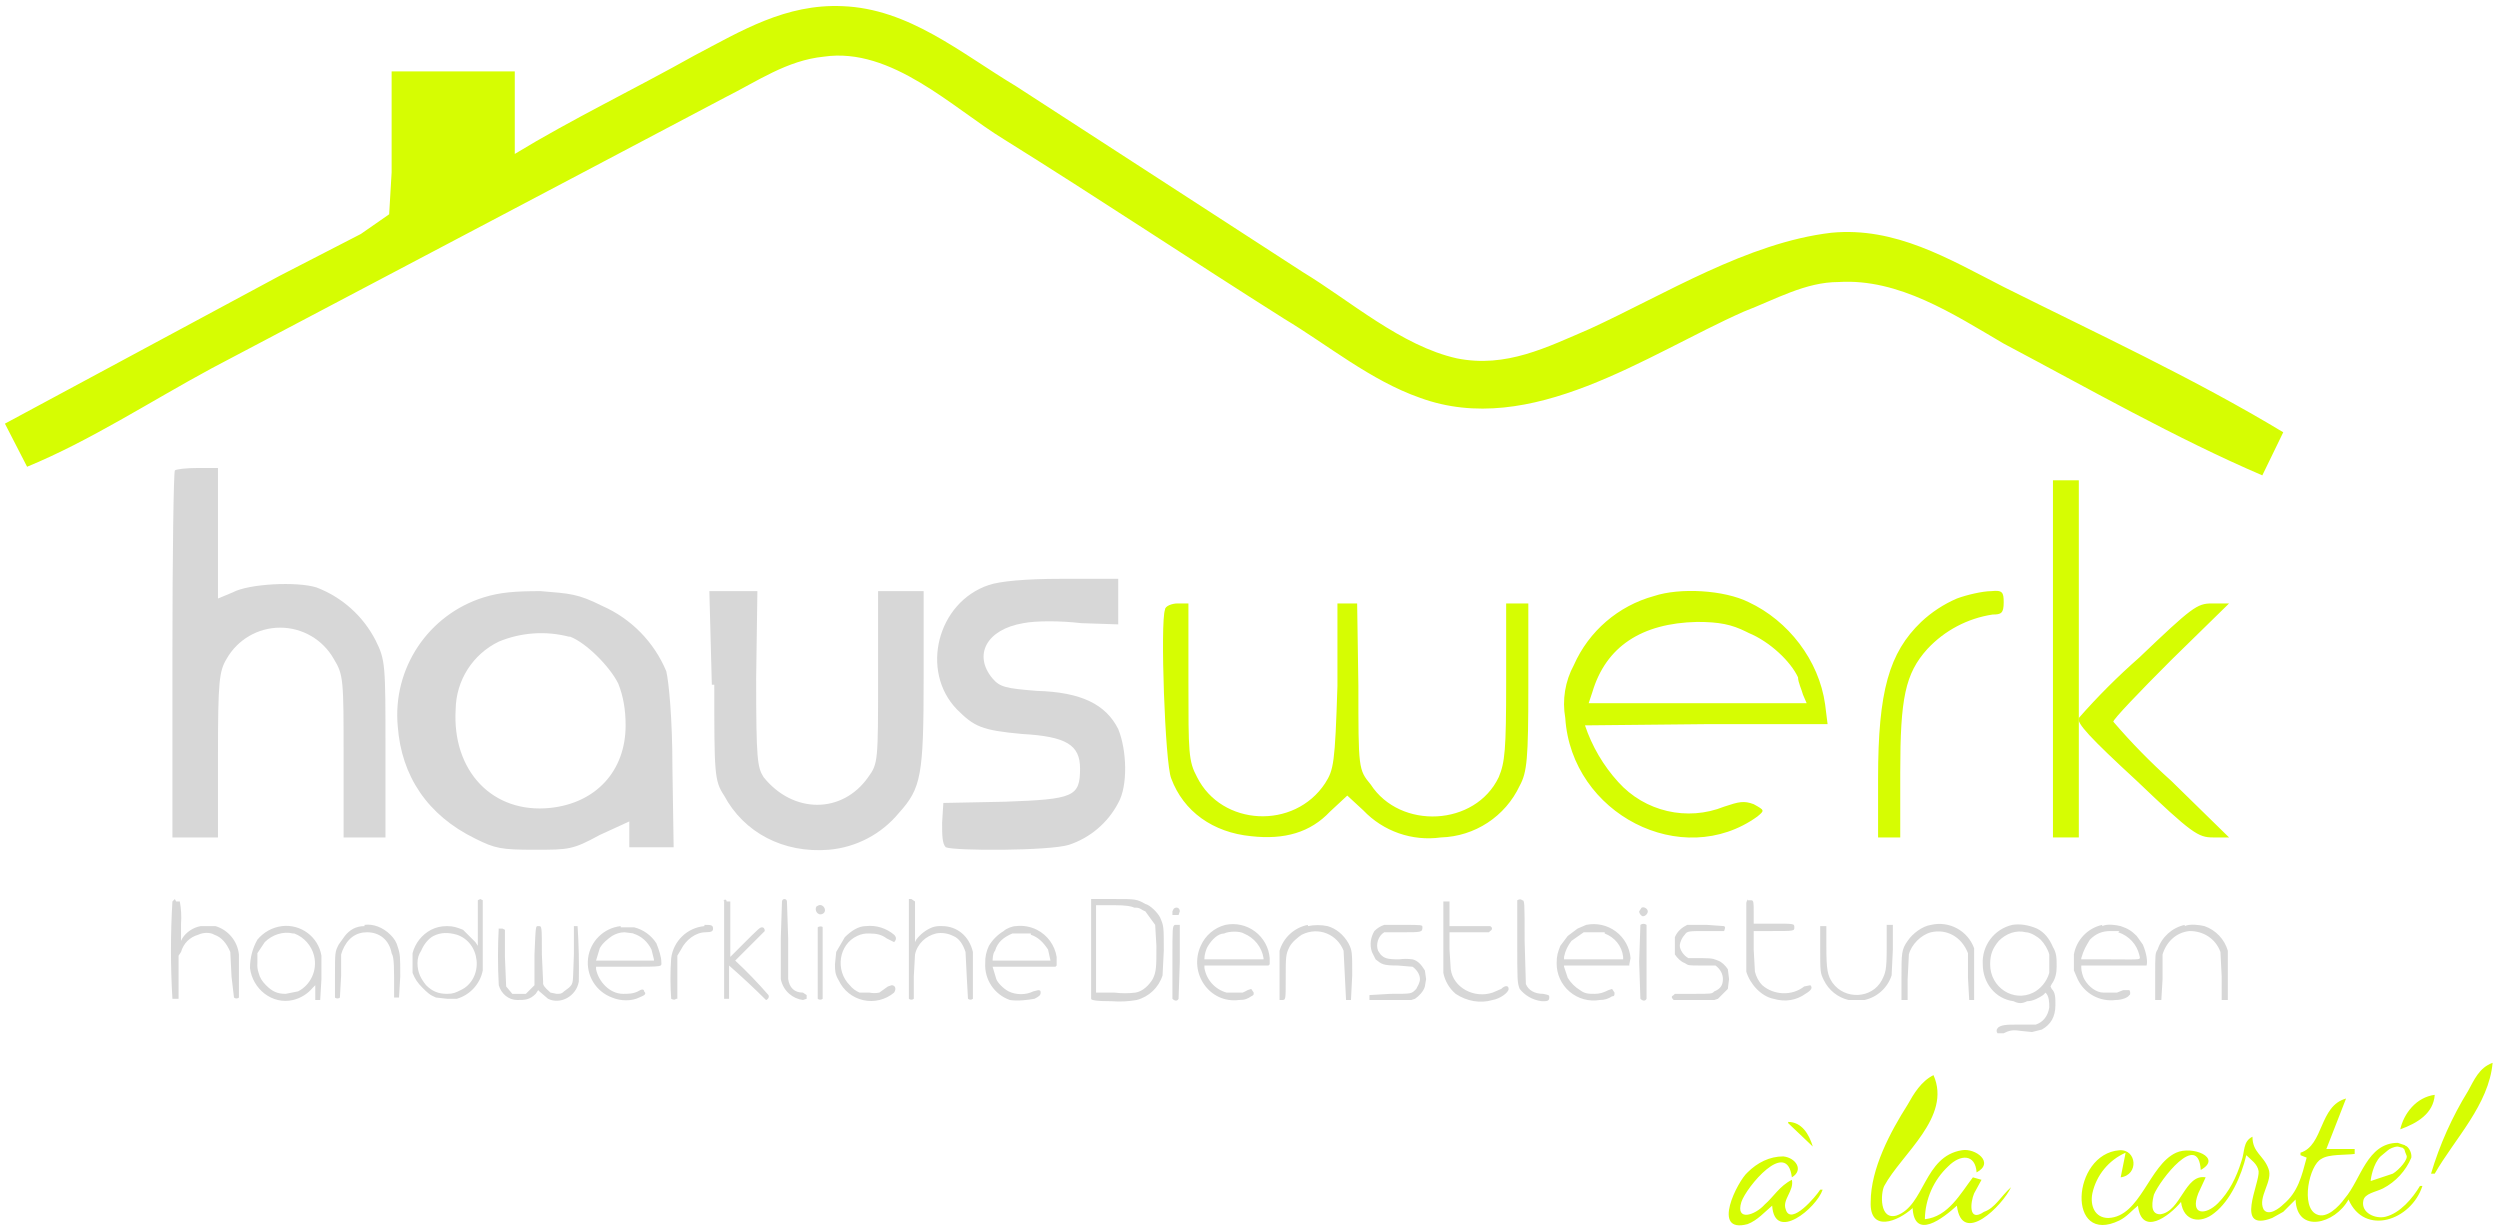
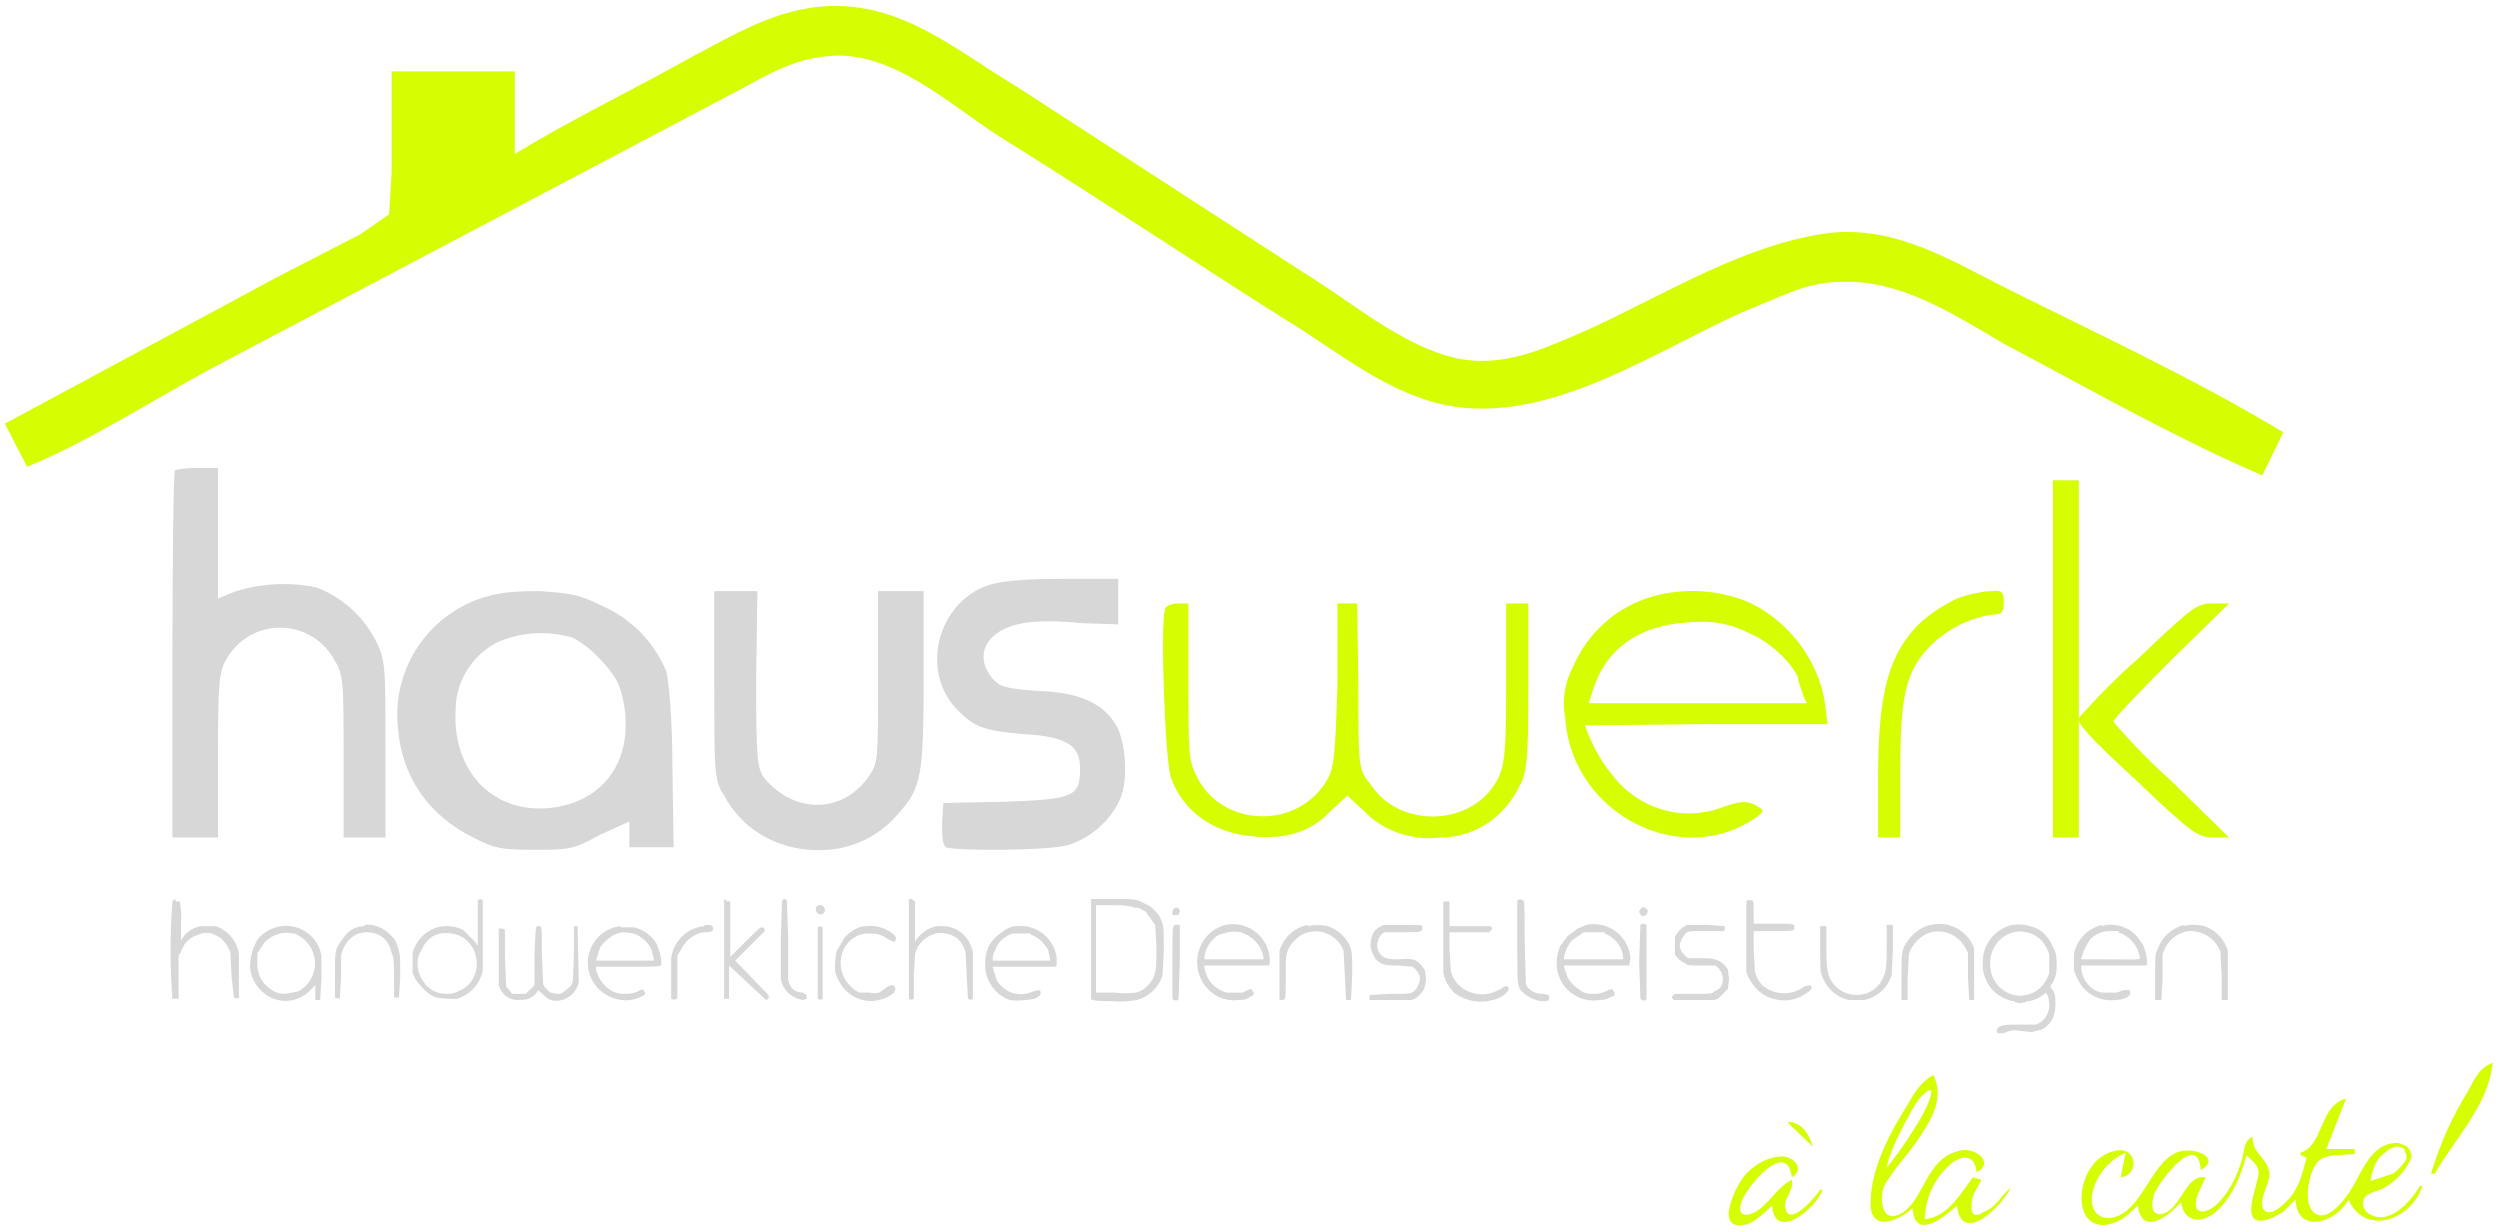
<svg xmlns="http://www.w3.org/2000/svg" viewBox="0 0 203 100">
  <g fill-rule="nonzero" fill="none">
-     <path d="M41.8 12.3V5.8h-10V14l-.2 3.4-2.3 1.6-6.6 3.4L.4 34.4l1.8 3.5c5.1-2.1 10-5.3 15-8l29.2-15.4 12.5-6.6c2.6-1.3 5-3 8-3.3 5.5-.8 10.5 4.2 14.6 6.7 7.7 4.8 15.2 9.8 22.8 14.6 3.5 2.1 7 5 11 6.4 9 3.3 18.4-3.5 26.3-7 2.6-1 5-2.4 7.7-2.4 4.9-.3 9.3 2.6 13.4 5 6.8 3.6 14 7.7 21 10.7l1.7-3.5c-7.3-4.4-15.1-8-22.7-11.8-4.5-2.3-8.8-4.9-14-4.4-6.8.8-13.5 5-19.6 7.8-3.5 1.5-6.8 3.2-10.8 2.4-4.5-1-8.7-4.7-12.5-7L82.5 7C78 4.3 73.8.7 68.4.5c-4.6-.2-8.2 2-12 4-5 2.8-10 5.2-14.6 8v-.2Z" fill="#D6FD02" />
-     <g fill="#D6FD02">
-       <path d="M155.3 98c.1 2.8 2.5.9 3.6-.1.4 3.3 3.7 0 4.4-1.5-.8.7-1.3 1.7-2.2 2-1.3.9-1.1-.8-.8-1.5l.6-1.1-.7-.2c-1 1.3-2 3.2-3.9 3.4a6 6 0 0 1 1.9-4.3c1-1 2.2-1 2.3.5 1.5-.8-.1-2-1.2-1.8-3.1.5-3 4.5-5.3 5.3-1.4.4-1.3-1.8-1-2.4 1.4-2.6 5.5-5.6 4-9-1 .5-1.6 1.5-2.1 2.4-1.4 2.2-3 5.2-3 7.9-.1 2.5 2.2 1.6 3.4.5ZM197.7 95.3c1.6-2.8 4.4-5.6 4.7-9-1.1.4-1.5 1.4-2 2.3a28 28 0 0 0-3 6.7h.3ZM186.8 93.8l.5.2c-.4 1.5-.7 2.8-1.9 3.8-.3.3-1.2 1-1.6.4-.5-1 .8-2.3.4-3.3-.4-1.1-1.3-1.3-1.3-2.6-.8.4-.6 1.2-.9 2-.4 1.3-1 2.5-1.9 3.4-1 1-2.3 1-1.6-.8l.6-1.3c-1.7-.3-2 2.8-3.7 3-.9 0-.6-1.2-.5-1.6.5-1.2 3.6-5.2 3.8-2 1.8-1-.7-2-2-1.4-2.2 1-2.9 5.2-5.5 5.3-1.1 0-1.5-1-1.3-2a4.7 4.7 0 0 1 2.7-3.3l-.4 2c1.5-.2 1.3-2.3-.1-2.2-3.9.3-4.3 7.8 0 5.7.6-.3 1-.8 1.5-1.2.3 2.5 2.5.9 3.5-.3.2 1.6 1.6 1.8 2.7.9 1.3-1 2.2-3 2.6-4.7.4.4.9.7 1 1.3.1 1-2 5 1.1 3.8l.9-.5 1-1c.1 2.8 3.2 2 4.3 0 1.3 3 5.1 1.7 6-1.1h-.2c-.6 1-1.6 2.2-2.8 2.5-.8.2-2-.3-1.8-1.3.1-.6 1-.7 1.6-1a5 5 0 0 0 2.3-2.5c.1-.8-1-1.6-.4-.2.2.3-.6 1.2-1.1 1.5l-1.8.6c0-.2.2-1.4.8-2l.6-.5c.1-.1.5-.3.8-.3l.4.1.2.2V93l-.6-.2c-2.5 0-3 3-4.3 4.5-.5.7-1.5 1.7-2.3 1.3-1.3-.6-.6-4 .4-4.5.6-.4 2-.3 2.7-.4v-.4h-2.3l1.6-4.1c-2.2.6-1.8 3.8-3.7 4.4ZM145.2 91.2l2 1.9c-.3-1-.9-2-2-2ZM143.9 97.9c.2 3 3.6.2 4.1-1.3h-.2c-.3.5-2.4 3-2.8 1.6-.3-.8.7-1.5.5-2.4-1 .5-1.5 1.4-2.2 2-.8.9-2.4 1.4-1.9-.2.4-1.2 3.7-5.2 4.1-2 1-.6.3-1.6-.7-1.7-1.1 0-2.1.5-2.9 1.3-.8.7-3 5 0 4.2.8-.3 1.4-1 2-1.5ZM194.9 91.7c1.4-.5 2.7-1.3 2.8-2.8-1.5.2-2.5 1.5-2.8 2.8Z" />
-     </g>
-     <g fill="#D7D7D7">
-       <path d="m14.2 73-.2.2a66.3 66.3 0 0 0 0 7.9h.5v-3.5l.2-.3c.2-.7.7-1.2 1.4-1.4.4-.2 1-.2 1.3 0 .6.2 1 .7 1.3 1.4l.1 2L19 81c.1.1.3.1.4 0v-3.5a2.7 2.7 0 0 0-1.9-2.3h-1.2c-.6.1-1.2.5-1.5 1l-.1.2V75a7 7 0 0 0-.1-1.8h-.3ZM38.8 73.1v3.7l-.2-.3-1-1c-.5-.2-.8-.3-1.3-.3s-.9.1-1.3.3a3 3 0 0 0-1.5 1.9V79c.2.5.4.8.8 1.2.4.4.6.6 1.1.8l.9.1h.8a3 3 0 0 0 2.1-2.3v-5.7L39 73l-.2.1Zm-1.7 2.8c.9.3 1.5 1.1 1.6 2.1.1 1-.4 2-1.3 2.4-.4.2-.6.3-1.1.3-.7 0-1.2-.2-1.7-.7-.4-.5-.7-1-.7-1.8 0-.4.1-.7.3-1 .2-.5.6-1 1-1.2.6-.3 1.2-.3 1.9-.1ZM73.8 73v8.1c.1.1.3.1.4 0v-1.8l.1-1.8c.2-.9.9-1.5 1.7-1.7.5-.1 1 0 1.4.2.5.2.8.7 1 1.3l.1 2 .1 1.8c.1.1.3.1.4 0v-3.8c-.3-1.3-1.3-2.1-2.5-2.1a2 2 0 0 0-.8.1 3 3 0 0 0-1.3 1l-.1.2v-3.3L74 73h-.3ZM58.8 73.1v8h.4v-2.7a63.8 63.8 0 0 1 3 2.8c.1 0 .3-.2.2-.4a36.8 36.8 0 0 0-2.7-2.8l1-1 1.4-1.4c0-.2-.1-.3-.2-.3-.2 0-.2 0-1.8 1.6l-.8.8v-4.5H59c0-.2-.2-.2-.3 0ZM63.5 73.1l-.1 3.1v3.3c.2 1 1 1.6 1.8 1.7l.3-.1v-.3l-.3-.2c-.7 0-1.1-.4-1.2-1.1v-3.3l-.1-3a.2.2 0 0 0-.4 0ZM66.5 73.5l-.2.1c-.2.3.1.8.5.6.4-.2.1-.8-.3-.7ZM22.9 75.2c-.8.1-1.5.5-2 1.1-.4.7-.6 1.5-.6 2.3.2 1.7 1.8 3 3.5 2.6a3 3 0 0 0 1.6-1l.2-.2v1.2h.4l.1-1.7v-1.9a2.9 2.9 0 0 0-3.2-2.4Zm1 .6c.8.3 1.4 1 1.6 1.8.3 1.2-.3 2.4-1.3 2.9l-1 .2c-.7 0-1.1-.2-1.6-.7-.3-.3-.5-.6-.6-1a2 2 0 0 1-.1-.8v-.8l.6-.9c.6-.6 1.5-.9 2.3-.7ZM29.6 75.2c-.7 0-1.2.3-1.6.8l-.5.7c-.3.6-.3.6-.3 2.6V81c.1.1.3.1.4 0l.1-1.8v-1.7l.1-.3c.4-1 1.1-1.5 2-1.5 1 0 1.8.6 2 1.7.1.2.2.4.2 1.9V81h.4l.1-1.7c0-1.6 0-1.8-.2-2.4-.1-.4-.3-.7-.6-1-.6-.6-1.4-.9-2.1-.8ZM40.5 75.2v.1a43.4 43.4 0 0 0 0 4.7c.2.7.8 1.2 1.5 1.2.6 0 1 0 1.5-.5l.2-.3.1.1.7.6c1 .5 2.3-.2 2.5-1.4a53.2 53.2 0 0 0-.1-4.5h-.3V77.5c-.1 2.4 0 2.3-.4 2.7l-.4.3c-.2.2-.3.2-.6.2l-.5-.1c-.2-.2-.5-.4-.6-.7v-.2l-.1-2.2c0-2.4 0-2.3-.3-2.3-.2 0-.2-.1-.3 2.3V80l-.7.7h-1.1l-.5-.6-.1-2.4v-2.2l-.2-.1h-.3ZM50.4 75.2a3 3 0 0 0-.7 5.8c.7.3 1.6.3 2.2 0 .5-.2.6-.3.4-.5 0-.2-.2-.2-.5 0-.4.2-.8.2-1.2.2-1.1 0-2-1-2.2-2v-.2H51c3 0 2.7 0 2.7-.4s-.2-1-.4-1.5a3 3 0 0 0-1.8-1.3h-1.1Zm1 .6c.7.2 1.2.7 1.5 1.3l.2.8v.1H48.4l.3-1c.2-.4.7-.8 1-1a2 2 0 0 1 1-.3l.8.1ZM57.2 75.2a3 3 0 0 0-2.7 2.6 23.1 23.1 0 0 0 0 3.3c.2.1.3.1.4 0h.1V77.6l.3-.5c.4-.8 1.2-1.4 2-1.4.5 0 .6-.1.6-.3 0-.3-.2-.3-.7-.3ZM70.3 75.2c-.6 0-1.2.4-1.7.9l-.7 1.2-.1 1c0 .5 0 .8.3 1.3a2.9 2.9 0 0 0 4.5 1c.2-.3.1-.6-.2-.6l-.3.1-.7.5a2 2 0 0 1-.8 0h-.8a2 2 0 0 1-.8-.6c-1.2-1.2-.9-3.3.6-4a2 2 0 0 1 1-.2c.6 0 1 .1 1.4.4l.6.3c.2-.2.2-.4 0-.6-.6-.5-1.4-.8-2.3-.7ZM82.5 75.2c-.3 0-.8.2-1 .4a3.5 3.5 0 0 0-1.2 1.2 3 3 0 0 0-.3 1.4 3 3 0 0 0 2 3c.6.1 1.5 0 2-.1.4-.2.5-.3.5-.5 0-.1 0-.2-.2-.2l-.4.1c-.6.3-1.4.3-2 0-.4-.2-.9-.7-1-1l-.3-1h5.1l.1-.1v-.7a3 3 0 0 0-1.6-2.2 3 3 0 0 0-1.7-.3Zm1.2.7c.6.2 1 .6 1.4 1.2l.2.9h-4.7s0-.6.2-.8c.2-.7.7-1.1 1.4-1.4h1.5ZM66.4 75.3v5.8c.1.1.3.1.4 0v-5.8c0-.1-.3-.1-.4 0ZM88.6 73v8.1c0 .1.3.2 1.7.2a8 8 0 0 0 2-.1 3 3 0 0 0 2.1-2l.1-2c0-2 0-2-.3-2.7-.2-.4-.8-1-1.2-1.1-.7-.4-.8-.4-2.6-.4h-1.8Zm3.6.7c.4 0 .5.2.8.3l.8 1.1.1 1.7c0 1.7 0 2.1-.3 2.7-.3.5-.8 1-1.4 1.1a7 7 0 0 1-1.7 0H89v-7.1h1.4c1.1 0 1.5.1 1.7.2ZM123.2 73v3.3c0 3.3 0 3.5.2 4 .4.5 1 .9 1.8 1 .4 0 .6 0 .6-.3 0-.2 0-.2-.5-.3-.7 0-1.2-.3-1.4-.8l-.1-3.5c0-3.2 0-3.3-.2-3.3-.1-.1-.2-.1-.4 0ZM117.2 73V79a3 3 0 0 0 1 1.7c.9.6 2 .8 3 .5.6-.1 1.3-.6 1.3-.9 0-.3-.3-.3-.6 0l-.7.3c-1.5.5-3.2-.4-3.4-1.9l-.1-1.6v-1.4h3.2l.1-.1c.2-.1.2-.3 0-.4h-3.3v-2h-.5ZM141.9 73l-.1.3v5.6c.3 1 1.2 2 2.2 2.2 1 .3 1.9.1 2.6-.4.5-.3.6-.5.4-.7l-.5.1c-1 .8-2.5.7-3.4-.1-.3-.3-.5-.7-.6-1.1l-.1-1.8v-1.5h1.5c1.8 0 1.8 0 1.8-.3s0-.3-1.7-.3h-1.6v-.9c0-.8 0-1-.2-1h-.3ZM95.3 73.8l-.1.2v.3h.5l.1-.3c0-.3-.3-.4-.5-.2ZM133.3 73.7l-.2.3c0 .2.2.4.3.4.2 0 .4-.2.4-.4s-.3-.4-.5-.3ZM95.4 75.1c-.2.1-.2.2-.2 3v3c.2.2.4.2.5 0l.1-3v-3h-.4ZM99.5 75.1a3 3 0 0 0-2 1.7c-1 2.2.7 4.7 3.1 4.4.5 0 .7-.1 1-.3.2-.1.2-.1.2-.3l-.2-.3-.3.1a3 3 0 0 1-.4.2h-1.3a2.5 2.5 0 0 1-1.8-2v-.2h5.2l.1-.1v-.5a3 3 0 0 0-3.6-2.7Zm1.5.7a2.6 2.6 0 0 1 1.6 2v.1h-4.8v-.1c0-.2.1-.7.3-1 .3-.5.8-1 1.3-1 .4-.2 1.3-.2 1.6 0ZM106.2 75.1a3 3 0 0 0-2.3 2.1v4h.2c.3 0 .3 0 .3-1.7 0-1.8 0-2 .3-2.6.2-.4.7-.8 1-1 1.4-.7 2.9 0 3.4 1.3l.1 2 .1 2h.4l.1-2c0-1.9 0-2-.3-2.6-.4-.7-1-1.2-1.7-1.4a4 4 0 0 0-1.6 0ZM112.4 75.1a2 2 0 0 0-.8.5c-.3.5-.4 1.1-.2 1.7l.3.6c.5.4.6.5 1.8.5l1.2.1c.3.2.6.6.6 1 0 .3-.2.6-.3.8-.4.4-.3.4-2.1.4l-1.7.1v.4H114.6l.3-.1c.3-.2.7-.6.8-1l.1-.6-.1-.7c-.3-.5-.6-.8-1-.9a4 4 0 0 0-1.1 0c-1 0-1.2-.1-1.5-.4l-.2-.3c-.2-.5 0-1.2.5-1.5h1.5c1.5 0 1.6 0 1.6-.4 0-.2 0-.2-1.6-.2h-1.5ZM128.8 75.1l-.7.3-.8.6-.6.8c-.2.5-.3.8-.3 1.4a3 3 0 0 0 3.5 3c.4 0 .7-.1 1-.3.2 0 .2-.1.2-.3l-.2-.3-.3.1c-.4.2-.7.3-1.1.3-.5 0-.8 0-1.2-.3a3 3 0 0 1-1-1l-.3-.9v-.1H132.3v-.1l.1-.5a3 3 0 0 0-3.6-2.7Zm1.5.7c.8.3 1.4 1 1.5 1.9v.2H127v-.2c.1-.5.3-.9.6-1.3l1-.7h1.7ZM133.2 75.1l-.1 3 .1 3c.2.2.4.2.5 0v-6a.4.4 0 0 0-.5 0ZM137 75.1c-.4.2-.8.5-1 1v1.4c.2.3.5.6.8.7.3.2.3.2 1.3.2h1.2c.4.3.6.7.6 1.1 0 .5-.2.8-.7 1-.2.2-.2.2-1.7.2H136l-.1.1c-.2.1-.2.2 0 .4h3.3l.3-.1.8-.8.1-.8-.1-.8c-.2-.3-.5-.6-.8-.7-.3-.1-.3-.2-1.3-.2h-1.1c-.4-.2-.7-.7-.7-1 0-.3.2-.7.4-.9.2-.3.3-.3 1.8-.3H140c.1-.3.1-.3 0-.4l-1.4-.1H137ZM147.8 75.2V77c0 1.9 0 2 .3 2.6a3 3 0 0 0 2 1.6h1.3a3 3 0 0 0 2.2-2l.1-2.1v-2h-.5V77c0 1.8-.1 2-.4 2.6-.8 1.5-3 1.6-4 .2-.4-.6-.5-1-.5-3v-1.6h-.5ZM156.8 75.1c-.7.1-1.5.7-1.9 1.3-.5.7-.5 1-.5 3v1.8h.5v-1.7l.1-2c.2-.8 1-1.6 1.8-1.8 1.3-.3 2.5.4 3 1.7v2l.1 1.8h.4V77a3 3 0 0 0-3.5-1.9ZM163.4 75.1a3.1 3.1 0 0 0-2.4 3.2c0 1.5 1 2.8 2.5 3 .4.2.7.2 1.1 0 .5 0 1-.3 1.3-.5l.2-.2c.3.3.3.8.3 1.2-.1.7-.5 1.2-1.1 1.4h-1.7c-.5 0-1.2 0-1.4.3-.1.1-.1.3 0 .4h.5c.4-.2.7-.3 1.3-.2l1 .1.8-.2c.7-.4 1.1-1 1.1-2 0-.6 0-1-.3-1.3l-.1-.2.1-.2c.3-.4.4-.9.4-1.4 0-.7 0-1.1-.3-1.6-.3-.7-.7-1.2-1.3-1.5-.7-.3-1.4-.4-2-.3Zm1.1.6c.4 0 1 .4 1.2.6.3.3.6.8.7 1.2V79c-.2.7-.7 1.3-1.3 1.6-1.6.8-3.5-.4-3.5-2.3 0-.8.2-1.3.7-1.9.6-.6 1.4-.9 2.2-.7ZM170.7 75.1a3 3 0 0 0-2.3 2.4v1.3l.3.7a3 3 0 0 0 3.1 1.7c.5 0 1-.2 1.1-.4.1 0 .1-.3 0-.4h-.5l-.5.2h-1.1c-.6 0-1.2-.5-1.5-1-.2-.3-.3-.8-.3-1v-.2H174.3c.1-.3 0-1-.3-1.7l-.5-.7c-.4-.4-.7-.6-1.3-.8-.4-.1-1.1-.2-1.5 0Zm1.3.6c.9.3 1.5 1 1.7 1.8.1.5.4.4-2.4.4H169v-.1c.2-.7.4-1 .7-1.5.5-.5 1-.7 1.7-.7h.7ZM177.4 75.1a3 3 0 0 0-2.2 2c-.2.3-.2.4-.2 2.2v1.9h.5l.1-1.7v-2c.3-1 1.1-1.8 2.2-1.9 1.1 0 2.1.6 2.5 1.7l.1 2v1.9h.5v-4a3 3 0 0 0-1.9-2c-.4-.1-1.2-.2-1.6 0Z" />
-     </g>
-     <path d="M14.2 38.2c-.1.1-.2 6.9-.2 15V68h3.7v-6.7c0-6 .1-6.8.7-7.8a5 5 0 0 1 8.7 0c.8 1.3.8 1.7.8 8V68h3.4v-7.2c0-6.8 0-7.2-.8-8.8a9 9 0 0 0-4.8-4.3c-1.6-.5-5.5-.3-6.8.4l-1.2.5V38h-1.6c-1 0-1.8.1-1.9.2Z" fill="#D7D7D7" />
+     <path d="M41.8 12.3V5.8h-10V14l-.2 3.4-2.3 1.6-6.6 3.4-22.3 12 1.8 3.5c5.1-2.1 10-5.3 15-8l29.2-15.4 12.5-6.6c2.6-1.3 5-3 8-3.3 5.5-.8 10.5 4.2 14.6 6.7 7.7 4.8 15.2 9.8 22.8 14.6 3.5 2.1 7 5 11 6.4 9 3.3 18.4-3.5 26.3-7 2.6-1 5-2.4 7.7-2.4 4.9-.3 9.3 2.6 13.4 5 6.8 3.6 14 7.7 21 10.7l1.7-3.5c-7.3-4.4-15.1-8-22.7-11.8-4.5-2.3-8.8-4.9-14-4.4-6.8.8-13.5 5-19.6 7.8-3.5 1.5-6.8 3.2-10.8 2.4-4.5-1-8.7-4.7-12.5-7L82.5 7C78 4.3 73.8.7 68.4.5c-4.6-.2-8.2 2-12 4-5 2.8-10 5.2-14.6 8v-.2ZM155.3 98c.1 2.8 2.5.9 3.6-.1.4 3.3 3.7 0 4.4-1.5-.8.7-1.3 1.7-2.2 2-1.3.9-1.1-.8-.8-1.5l.6-1.1-.7-.2c-1 1.3-2 3.2-3.9 3.4a6 6 0 0 1 1.9-4.3c1-1 2.2-1 2.3.5 1.5-.8-.1-2-1.2-1.8-3.1.5-3 4.5-5.3 5.3-1.4.4-1.3-1.8-1-2.4.8-1.5 2.4-3 3.4-4.8.8-1.3 1.3-2.7.6-4.2-1 .5-1.6 1.5-2.1 2.4-1.4 2.2-3 5.2-3 7.9-.1 2.5 2.2 1.6 3.4.5V98Zm47.1-11.7c-1.1.4-1.5 1.4-2 2.3a28 28 0 0 0-3 6.7h.3c1.6-2.8 4.4-5.6 4.7-9Zm-15.6 7.5.5.2c-.4 1.5-.7 2.8-1.9 3.8-.3.3-1.2 1-1.6.4-.5-1 .8-2.3.4-3.3-.4-1.1-1.3-1.3-1.3-2.6-.8.4-.6 1.2-.9 2-.4 1.3-1 2.5-1.9 3.4-1 1-2.3 1-1.6-.8l.6-1.3c-1.7-.3-2 2.8-3.7 3-.9 0-.6-1.2-.5-1.6.5-1.2 3.6-5.2 3.8-2 1.8-1-.7-2-2-1.4-2.2 1-2.9 5.2-5.5 5.3-1.1 0-1.5-1-1.3-2a4.7 4.7 0 0 1 2.7-3.3l-.4 2c1.5-.2 1.3-2.3-.1-2.2-3.9.3-4.3 7.8 0 5.7.6-.3 1-.8 1.5-1.2.3 2.5 2.5.9 3.5-.3.2 1.6 1.6 1.8 2.7.9 1.3-1 2.2-3 2.6-4.7.4.4.9.7 1 1.3.1 1-2 5 1.1 3.8l.9-.5 1-1c.1 2.8 3.2 2 4.3 0 1.3 3 5.1 1.7 6-1.1h-.2c-.6 1-1.6 2.2-2.8 2.5-.8.2-2-.3-1.8-1.3.1-.6 1-.7 1.6-1a5 5 0 0 0 2.3-2.5c.1-.8-1-1.6-.4-.2.2.3-.6 1.2-1.1 1.5l-1.8.6c0-.2.2-1.4.8-2l.6-.5c.1-.1.5-.3.8-.3l.4.1.2.2V93l-.6-.2c-2.5 0-3 3-4.3 4.5-.5.7-1.5 1.7-2.3 1.3-1.3-.6-.6-4 .4-4.5.6-.4 2-.3 2.7-.4v-.4h-2.3l1.6-4.1c-2.2.6-1.8 3.8-3.7 4.4v.2Zm-41.6-2.6 2 1.9c-.3-1-.9-2-2-2v.1Zm-.4 2.7c1 .1 1.7 1.1.7 1.7-.4-3.2-3.7.8-4.1 2-.5 1.6 1.1 1.1 1.9.2.7-.6 1.2-1.5 2.2-2 .2.9-.8 1.6-.5 2.4.4 1.4 2.5-1.1 2.8-1.6h.2c-.5 1.5-3.9 4.3-4.1 1.3-.6.5-1.2 1.2-2 1.5-3 .8-.8-3.5 0-4.2.8-.8 1.8-1.3 2.9-1.3Zm12-5.4c.3 1-2.7 5.3-3.6 6.3.1-.8.9-2.6 1.8-4.2.5-1 1.2-2 1.8-2.1Z" fill="#D6FD02" />
+     <path d="m14.2 73-.2.2c-.2 2.6-.2 5.3 0 7.9h.5v-3.5l.2-.3a2 2 0 0 1 1.4-1.4c.4-.2 1-.2 1.3 0 .6.2 1 .7 1.3 1.4l.1 2L19 81c.1.1.3.1.4 0v-3.5c-.1-1-.9-2-1.9-2.3h-1.2c-.6.1-1.2.5-1.5 1l-.1.2V75a7 7 0 0 0-.1-1.8h-.3l-.1-.2Zm24.6.1v3.7l-.2-.3-1-1a3 3 0 0 0-1.3-.3c-.5 0-.9.1-1.3.3a3 3 0 0 0-1.5 1.9V79c.2.5.4.8.8 1.2.4.4.6.6 1.1.8l.9.1h.8a3 3 0 0 0 2.1-2.3v-5.7L39 73l-.2.1Zm-1.7 2.8c.9.3 1.5 1.1 1.6 2.1.1 1-.4 2-1.3 2.4-.4.2-.6.3-1.1.3-.7 0-1.2-.2-1.7-.7-.4-.5-.7-1-.7-1.8 0-.4.1-.7.3-1 .2-.5.6-1 1-1.2.6-.3 1.2-.3 1.9-.1ZM73.8 73v8.1c.1.1.3.1.4 0v-1.8l.1-1.8c.2-.9.9-1.5 1.7-1.7.5-.1 1 0 1.4.2.5.2.8.7 1 1.3l.1 2 .1 1.8c.1.1.3.1.4 0v-3.8c-.3-1.3-1.3-2.1-2.5-2.1a2 2 0 0 0-.8.1 3 3 0 0 0-1.3 1l-.1.2v-3.3L74 73h-.3.1Zm-15 .1v8h.4v-2.7l3 2.8c.1 0 .3-.2.2-.4L59.7 78l1-1 1.4-1.4c0-.2-.1-.3-.2-.3-.2 0-.2 0-1.8 1.6l-.8.8v-4.5H59c0-.2-.2-.2-.3 0l.1-.1Zm4.7 0-.1 3.1v3.3c.2 1 1 1.6 1.8 1.7l.3-.1v-.3l-.3-.2c-.7 0-1.1-.4-1.2-1.1v-3.3l-.1-3a.2.2 0 1 0-.4 0v-.1Zm3 .4-.2.1c-.2.3.1.8.5.6.4-.2.1-.8-.3-.7Zm-43.6 1.7a3 3 0 0 0-2 1.1c-.4.7-.6 1.5-.6 2.3.2 1.7 1.8 3 3.5 2.6a3 3 0 0 0 1.6-1l.2-.2v1.2h.4l.1-1.7v-1.9a2.9 2.9 0 0 0-3.2-2.4Zm1 .6c.8.3 1.4 1 1.6 1.8.3 1.2-.3 2.4-1.3 2.9l-1 .2c-.7 0-1.1-.2-1.6-.7a2 2 0 0 1-.6-1 2 2 0 0 1-.1-.8v-.8l.6-.9c.6-.6 1.5-.9 2.3-.7h.1Zm5.7-.6a2 2 0 0 0-1.6.8l-.5.7c-.3.6-.3.6-.3 2.6V81c.1.1.3.1.4 0l.1-1.8v-1.7l.1-.3c.4-1 1.1-1.5 2-1.5 1 0 1.8.6 2 1.7.1.2.2.4.2 1.9V81h.4l.1-1.7c0-1.6 0-1.8-.2-2.4a2 2 0 0 0-.6-1c-.6-.6-1.4-.9-2.1-.8v.1Zm10.9 0V80c.2.7.8 1.2 1.5 1.2.6 0 1 0 1.5-.5l.2-.3.1.1.7.6c1 .5 2.3-.2 2.5-1.4l-.1-4.5h-.3v2.3c-.1 2.4 0 2.3-.4 2.7l-.4.3c-.2.2-.3.2-.6.2l-.5-.1c-.2-.2-.5-.4-.6-.7v-.2l-.1-2.2c0-2.4 0-2.3-.3-2.3-.2 0-.2-.1-.3 2.3V80l-.7.7h-1.1l-.5-.6-.1-2.4v-2.2l-.2-.1h-.3v-.2Zm9.9 0a3 3 0 0 0-.7 5.8c.7.3 1.6.3 2.2 0 .5-.2.6-.3.4-.5 0-.2-.2-.2-.5 0-.4.2-.8.2-1.2.2-1.1 0-2-1-2.2-2v-.2H51c3 0 2.7 0 2.7-.4s-.2-1-.4-1.5a3 3 0 0 0-1.8-1.3h-1.1v-.1Zm1 .6c.7.2 1.2.7 1.5 1.3l.2.8v.1h-4.7l.3-1c.2-.4.7-.8 1-1a2 2 0 0 1 1-.3l.8.1h-.1Zm5.8-.6a3 3 0 0 0-2.7 2.6v3.3c.2.1.3.1.4 0h.1v-3.5l.3-.5c.4-.8 1.2-1.4 2-1.4.5 0 .6-.1.6-.3 0-.3-.2-.3-.7-.3v.1Zm13.1 0c-.6 0-1.2.4-1.7.9l-.7 1.2-.1 1c0 .5 0 .8.3 1.3a2.9 2.9 0 0 0 4.5 1c.2-.3.1-.6-.2-.6l-.3.1-.7.5a2 2 0 0 1-.8 0h-.8a2 2 0 0 1-.8-.6c-1.2-1.2-.9-3.3.6-4a2 2 0 0 1 1-.2c.6 0 1 .1 1.4.4l.6.3c.2-.2.2-.4 0-.6a3 3 0 0 0-2.3-.7Zm12.2 0c-.3 0-.8.2-1 .4-.5.3-.9.7-1.2 1.2a3 3 0 0 0-.3 1.4 3 3 0 0 0 2 3c.6.1 1.5 0 2-.1.4-.2.5-.3.5-.5 0-.1 0-.2-.2-.2l-.4.1c-.6.3-1.4.3-2 0-.4-.2-.9-.7-1-1l-.3-1h5.1l.1-.1v-.7a3 3 0 0 0-3.3-2.5Zm1.2.7c.6.2 1 .6 1.4 1.2l.2.9h-4.7s0-.6.2-.8c.2-.7.7-1.1 1.4-1.4h1.5v.1Zm-17.3-.6v5.8c.1.1.3.1.4 0v-5.8c0-.1-.3-.1-.4 0ZM88.6 73v8.1c0 .1.3.2 1.7.2a8 8 0 0 0 2-.1 3 3 0 0 0 2.1-2l.1-2c0-2 0-2-.3-2.7-.2-.4-.8-1-1.2-1.1-.7-.4-.8-.4-2.6-.4h-1.8Zm3.6.7c.4 0 .5.2.8.3l.8 1.1.1 1.7c0 1.7 0 2.1-.3 2.7-.3.5-.8 1-1.4 1.1a7 7 0 0 1-1.7 0H89v-7.1h1.4c1.1 0 1.5.1 1.7.2h.1Zm31-.7v3.3c0 3.3 0 3.5.2 4 .4.5 1 .9 1.8 1 .4 0 .6 0 .6-.3 0-.2 0-.2-.5-.3-.7 0-1.2-.3-1.4-.8l-.1-3.5c0-3.2 0-3.3-.2-3.3-.1-.1-.2-.1-.4 0V73Zm-6 0v6a3 3 0 0 0 1 1.7c.9.6 2 .8 3 .5.6-.1 1.3-.6 1.3-.9 0-.3-.3-.3-.6 0l-.7.3c-1.5.5-3.2-.4-3.4-1.9l-.1-1.6v-1.4h3.2l.1-.1c.2-.1.2-.3 0-.4h-3.3v-2h-.5V73Zm24.7 0-.1.3v5.6c.3 1 1.2 2 2.2 2.2a3 3 0 0 0 2.6-.4c.5-.3.6-.5.4-.7l-.5.1c-1 .8-2.5.7-3.4-.1-.3-.3-.5-.7-.6-1.1l-.1-1.8v-1.5h1.5c1.8 0 1.8 0 1.8-.3s0-.3-1.7-.3h-1.6v-.9c0-.8 0-1-.2-1h-.3V73Zm-46.6.8-.1.2v.3h.5l.1-.3c0-.3-.3-.4-.5-.2Zm38-.1-.2.3c0 .2.2.4.3.4.2 0 .4-.2.4-.4s-.3-.4-.5-.3Zm-37.9 1.4c-.2.1-.2.2-.2 3v3c.2.2.4.2.5 0l.1-3v-3h-.4Zm4.1 0a3 3 0 0 0-2 1.7c-1 2.2.7 4.7 3.1 4.4.5 0 .7-.1 1-.3.2-.1.2-.1.2-.3l-.2-.3-.3.1a3 3 0 0 1-.4.2h-1.3c-1-.3-1.6-1-1.8-2v-.2h5.2l.1-.1v-.5a3 3 0 0 0-3.6-2.7Zm1.5.7c.8.3 1.5 1.1 1.6 2v.1h-4.8v-.1c0-.2.1-.7.3-1 .3-.5.8-1 1.3-1 .4-.2 1.3-.2 1.6 0Zm5.2-.7a3 3 0 0 0-2.3 2.1v4h.2c.3 0 .3 0 .3-1.7 0-1.8 0-2 .3-2.6.2-.4.7-.8 1-1 1.4-.7 2.9 0 3.4 1.3l.1 2 .1 2h.4l.1-2c0-1.9 0-2-.3-2.6a3 3 0 0 0-1.7-1.4 4 4 0 0 0-1.6 0v-.1Zm6.2 0a2 2 0 0 0-.8.5 2 2 0 0 0-.2 1.7l.3.6c.5.4.6.5 1.8.5l1.2.1c.3.2.6.6.6 1 0 .3-.2.6-.3.8-.4.4-.3.4-2.1.4l-1.7.1v.4h3.4l.3-.1c.3-.2.7-.6.8-1l.1-.6-.1-.7c-.3-.5-.6-.8-1-.9a4 4 0 0 0-1.1 0c-1 0-1.2-.1-1.5-.4l-.2-.3c-.2-.5 0-1.2.5-1.5h1.5c1.5 0 1.6 0 1.6-.4 0-.2 0-.2-1.6-.2h-1.5Zm16.4 0-.7.3-.8.6-.6.8c-.2.5-.3.8-.3 1.4a3 3 0 0 0 3.5 3c.4 0 .7-.1 1-.3.2 0 .2-.1.2-.3l-.2-.3-.3.1c-.4.2-.7.3-1.1.3-.5 0-.8 0-1.2-.3a3 3 0 0 1-1-1l-.3-.9v-.1h5.3v-.1l.1-.5a3 3 0 0 0-3.6-2.7Zm1.5.7c.8.3 1.4 1 1.5 1.9v.2H127v-.2c.1-.5.3-.9.6-1.3l1-.7h1.7v.1Zm2.9-.7-.1 3 .1 3c.2.2.4.2.5 0v-6a.4.4 0 0 0-.5 0Zm3.8 0a2 2 0 0 0-1 1v1.4c.2.3.5.6.8.7.3.2.3.2 1.3.2h1.2c.4.3.6.7.6 1.1 0 .5-.2.8-.7 1-.2.2-.2.2-1.7.2H136l-.1.1c-.2.1-.2.2 0 .4h3.3l.3-.1.8-.8.1-.8-.1-.8c-.2-.3-.5-.6-.8-.7-.3-.1-.3-.2-1.3-.2h-1.1c-.4-.2-.7-.7-.7-1 0-.3.2-.7.4-.9.2-.3.3-.3 1.8-.3h1.4c.1-.3.1-.3 0-.4l-1.4-.1H137Zm10.8.1V77c0 1.9 0 2 .3 2.6a3 3 0 0 0 2 1.6h1.3a3 3 0 0 0 2.2-2l.1-2.1v-2h-.5V77c0 1.8-.1 2-.4 2.6-.8 1.5-3 1.6-4 .2-.4-.6-.5-1-.5-3v-1.6h-.5Zm9-.1c-.7.1-1.5.7-1.9 1.3-.5.7-.5 1-.5 3v1.8h.5v-1.7l.1-2c.2-.8 1-1.6 1.8-1.8 1.3-.3 2.5.4 3 1.7v2l.1 1.8h.4V77a3 3 0 0 0-3.5-1.9Zm6.6 0a3.1 3.1 0 0 0-2.4 3.2 3 3 0 0 0 2.5 3c.4.2.7.2 1.1 0 .5 0 1-.3 1.3-.5l.2-.2c.3.3.3.8.3 1.2-.1.7-.5 1.2-1.1 1.4h-1.7c-.5 0-1.2 0-1.4.3-.1.1-.1.3 0 .4h.5c.4-.2.7-.3 1.3-.2l1 .1.8-.2c.7-.4 1.1-1 1.1-2 0-.6 0-1-.3-1.3l-.1-.2.1-.2c.3-.4.4-.9.4-1.4 0-.7 0-1.1-.3-1.6-.3-.7-.7-1.2-1.3-1.5-.7-.3-1.4-.4-2-.3Zm1.1.6c.4 0 1 .4 1.2.6.3.3.6.8.7 1.2V79c-.2.7-.7 1.3-1.3 1.6-1.6.8-3.5-.4-3.5-2.3 0-.8.2-1.3.7-1.9.6-.6 1.4-.9 2.2-.7Zm6.2-.6a3 3 0 0 0-2.3 2.4v1.3l.3.7a3 3 0 0 0 3.1 1.7c.5 0 1-.2 1.1-.4.1 0 .1-.3 0-.4h-.5l-.5.2h-1.1c-.6 0-1.2-.5-1.5-1-.2-.3-.3-.8-.3-1v-.2h5.3c.1-.3 0-1-.3-1.7l-.5-.7c-.4-.4-.7-.6-1.3-.8-.4-.1-1.1-.2-1.5 0v-.1Zm1.3.6c.9.3 1.5 1 1.7 1.8.1.5.4.4-2.4.4H169v-.1c.2-.7.4-1 .7-1.5.5-.5 1-.7 1.7-.7h.7l-.1.1Zm5.4-.6a3 3 0 0 0-2.2 2c-.2.3-.2.4-.2 2.2v1.9h.5l.1-1.7v-2c.3-1 1.1-1.8 2.2-1.9 1.1 0 2.1.6 2.5 1.7l.1 2v1.9h.5v-4a3 3 0 0 0-1.9-2c-.4-.1-1.2-.2-1.6 0v-.1ZM14.2 38.2c-.1.1-.2 6.9-.2 15V68h3.7v-6.7c0-6 .1-6.8.7-7.8a5 5 0 0 1 8.7 0c.8 1.3.8 1.7.8 8V68h3.4v-7.2c0-6.8 0-7.2-.8-8.8a9 9 0 0 0-4.8-4.3 13 13 0 0 0-6.8.4l-1.2.5V38h-1.6c-1 0-1.8.1-1.9.2Z" fill="#D7D7D7" />
    <path fill="#D6FD02" d="M166.7 53.5V68h2.1V39h-2.1z" />
-     <path d="M39.3 48.5a10 10 0 0 0-7 10.5c.3 4 2.4 7.2 6.3 9.1 1.6.8 2.1.9 4.8.9 2.8 0 3.1 0 5.3-1.2l2.4-1.1v2.1h3.6l-.1-6.5c0-4-.3-7-.5-7.8a10 10 0 0 0-5.2-5.3c-2-1-2.6-1-5-1.2-2.1 0-3.3.1-4.6.5Zm7 3.2c1.3.5 3.2 2.4 3.9 3.8.4 1 .6 2.1.6 3.4 0 3.7-2.4 6.3-6.1 6.7-4.7.5-8-3-7.7-8a6.2 6.2 0 0 1 3.5-5.5 9 9 0 0 1 5.7-.4ZM80.3 47.5c-4.2 1.4-5.6 7-2.6 10.1 1.4 1.4 2 1.7 5.3 2 3.6.2 4.7.9 4.7 2.8 0 2.3-.5 2.5-6.1 2.7l-5 .1-.1 1.6c0 1 0 1.7.3 2 .7.3 8.4.3 10-.2a7 7 0 0 0 4-3.4c.8-1.4.7-4.3 0-6-1-2-3-3-6.6-3.1-2.5-.2-3-.3-3.6-1-1.6-1.9-.5-4 2.5-4.5 1-.2 3-.2 4.7 0l3 .1V47h-4.6c-3 0-5 .2-5.9.5ZM58 55.6c0 7.2 0 7.8.8 9 1.6 3 4.8 4.7 8.5 4.4A8.3 8.3 0 0 0 73 66c1.8-2 2-3 2-11V48h-3.7v7c0 6.8 0 7-.8 8.1-2.1 3-6.1 3-8.5 0-.5-.8-.6-1.4-.6-8l.1-7.1h-3.9l.2 7.6Z" fill="#D7D7D7" />
-     <path d="M134.3 48.4a10 10 0 0 0-6.5 5.6 6.6 6.6 0 0 0-.7 4.3c.5 7.8 9.5 12.4 15.6 8 .6-.5.6-.5-.3-1-.8-.3-1.2-.2-2.4.2a7.7 7.7 0 0 1-8.6-2 13 13 0 0 1-2.7-4.6l9.9-.1h9.8l-.2-1.6c-.5-3.6-3-6.8-6.2-8.3-2-1-5.6-1.2-7.7-.5Zm7.7 3c1.7.7 3.4 2.3 4 3.6 0 .4.3 1 .4 1.4l.3.7H129l.3-.9c1.1-3.7 4-5.6 8.5-5.7 1.8 0 2.8.2 4 .8ZM158.9 48.6a10 10 0 0 0-2.9 1.9c-2.6 2.5-3.5 5.6-3.5 12.7V68h1.8v-5.3c0-6 .4-8 2.2-10a9.1 9.1 0 0 1 5.3-2.8c.7 0 .9-.1.9-1 0-.8-.1-1-1-.9-.7 0-2 .3-2.8.6ZM94.6 49.5c-.4 1 0 12.5.5 13.7 1 2.7 3.4 4.4 6.5 4.7 2.7.3 4.8-.3 6.4-2l1.4-1.3 1.3 1.2A7.3 7.3 0 0 0 117 68a7.3 7.3 0 0 0 6.4-4.2c.6-1.1.7-2.2.7-8V49H122.3v6.4c0 5.5-.1 6.5-.6 7.7-1.9 4-8 4.3-10.4.6-1-1.2-1-1.3-1-8l-.1-6.7h-1.6v6.7c-.2 6.3-.3 6.8-1 7.9-2.5 3.8-8.4 3.5-10.4-.5-.7-1.3-.7-2-.7-7.7V49h-.9c-.4 0-1 .2-1 .5ZM173.7 53.4a53.4 53.4 0 0 0-4.9 4.9c-.2.4.9 1.6 4.7 5.1 4.5 4.3 5 4.6 6.2 4.6h1.3l-4.7-4.6a51 51 0 0 1-4.7-4.8c0-.2 2.1-2.4 4.7-5L181 49h-1.4c-1.2 0-1.6.3-5.9 4.4Z" fill="#D6FD02" />
+     <path d="M39.3 48.5a10 10 0 0 0-7 10.5c.3 4 2.4 7.2 6.3 9.1 1.6.8 2.1.9 4.8.9 2.8 0 3.1 0 5.3-1.2l2.4-1.1v2.1h3.6l-.1-6.5c0-4-.3-7-.5-7.8a10 10 0 0 0-5.2-5.3c-2-1-2.6-1-5-1.2-2.1 0-3.3.1-4.6.5Zm7 3.2c1.3.5 3.2 2.4 3.9 3.8a9 9 0 0 1 .6 3.4c0 3.7-2.4 6.3-6.1 6.7-4.7.5-8-3-7.7-8 0-2.3 1.4-4.5 3.5-5.5a9 9 0 0 1 5.7-.4h.1Zm34-4.2c-4.2 1.4-5.6 7-2.6 10.1 1.4 1.4 2 1.7 5.3 2 3.6.2 4.7.9 4.7 2.8 0 2.3-.5 2.5-6.1 2.7l-5 .1-.1 1.6c0 1 0 1.7.3 2 .7.3 8.4.3 10-.2a7 7 0 0 0 4-3.4c.8-1.4.7-4.3 0-6-1-2-3-3-6.6-3.1-2.5-.2-3-.3-3.6-1-1.6-1.9-.5-4 2.5-4.5 1-.2 3-.2 4.7 0l3 .1V47h-4.6c-3 0-5 .2-5.9.5ZM58.8 64.6c1.6 3 4.8 4.7 8.5 4.4a8.3 8.3 0 0 0 5.7-3c1.8-2 2-3 2-11v-7h-3.7v7c0 6.8 0 7-.8 8.1-2.1 3-6.1 3-8.5 0-.5-.8-.6-1.4-.6-8l.1-7.1H58v7.6c0 7.2 0 7.8.8 9Z" fill="#D7D7D7" />
+     <path d="M134.3 48.4a10 10 0 0 0-6.5 5.6c-.7 1.3-1 2.8-.7 4.3.5 7.8 9.5 12.4 15.6 8 .6-.5.6-.5-.3-1-.8-.3-1.2-.2-2.4.2-3 1.2-6.4.4-8.6-2a13 13 0 0 1-2.7-4.6l9.9-.1h9.8l-.2-1.6c-.5-3.6-3-6.8-6.2-8.3a12 12 0 0 0-7.7-.5Zm7.7 3c1.7.7 3.4 2.3 4 3.6 0 .4.3 1 .4 1.4l.3.7H129l.3-.9c1.1-3.7 4-5.6 8.5-5.7a8 8 0 0 1 4 .8l.2.1Zm16.9-2.8c-1 .5-2 1.1-2.9 1.9-2.6 2.5-3.5 5.6-3.5 12.7V68h1.8v-5.3c0-6 .4-8 2.2-10a9.1 9.1 0 0 1 5.3-2.8c.7 0 .9-.1.9-1 0-.8-.1-1-1-.9-.7 0-2 .3-2.8.6Zm-64.3.9c-.4 1 0 12.5.5 13.7 1 2.7 3.4 4.4 6.5 4.7 2.7.3 4.8-.3 6.4-2l1.4-1.3 1.3 1.2c1.6 1.7 4 2.5 6.3 2.2 2.8 0 5.2-1.7 6.4-4.2.6-1.1.7-2.2.7-8V49h-1.8v6.4c0 5.5-.1 6.5-.6 7.7-1.9 4-8 4.3-10.4.6-1-1.2-1-1.3-1-8l-.1-6.7h-1.6v6.7c-.2 6.3-.3 6.8-1 7.9-2.5 3.8-8.4 3.5-10.4-.5-.7-1.3-.7-2-.7-7.7V49h-.9c-.4 0-1 .2-1 .5Zm79.1 3.9a53.4 53.4 0 0 0-4.9 4.9c-.2.4.9 1.6 4.7 5.1 4.5 4.3 5 4.6 6.2 4.6h1.3l-4.7-4.6a51 51 0 0 1-4.7-4.8c0-.2 2.1-2.4 4.7-5L181 49h-1.4c-1.2 0-1.6.3-5.9 4.4Z" fill="#D6FD02" />
  </g>
</svg>
